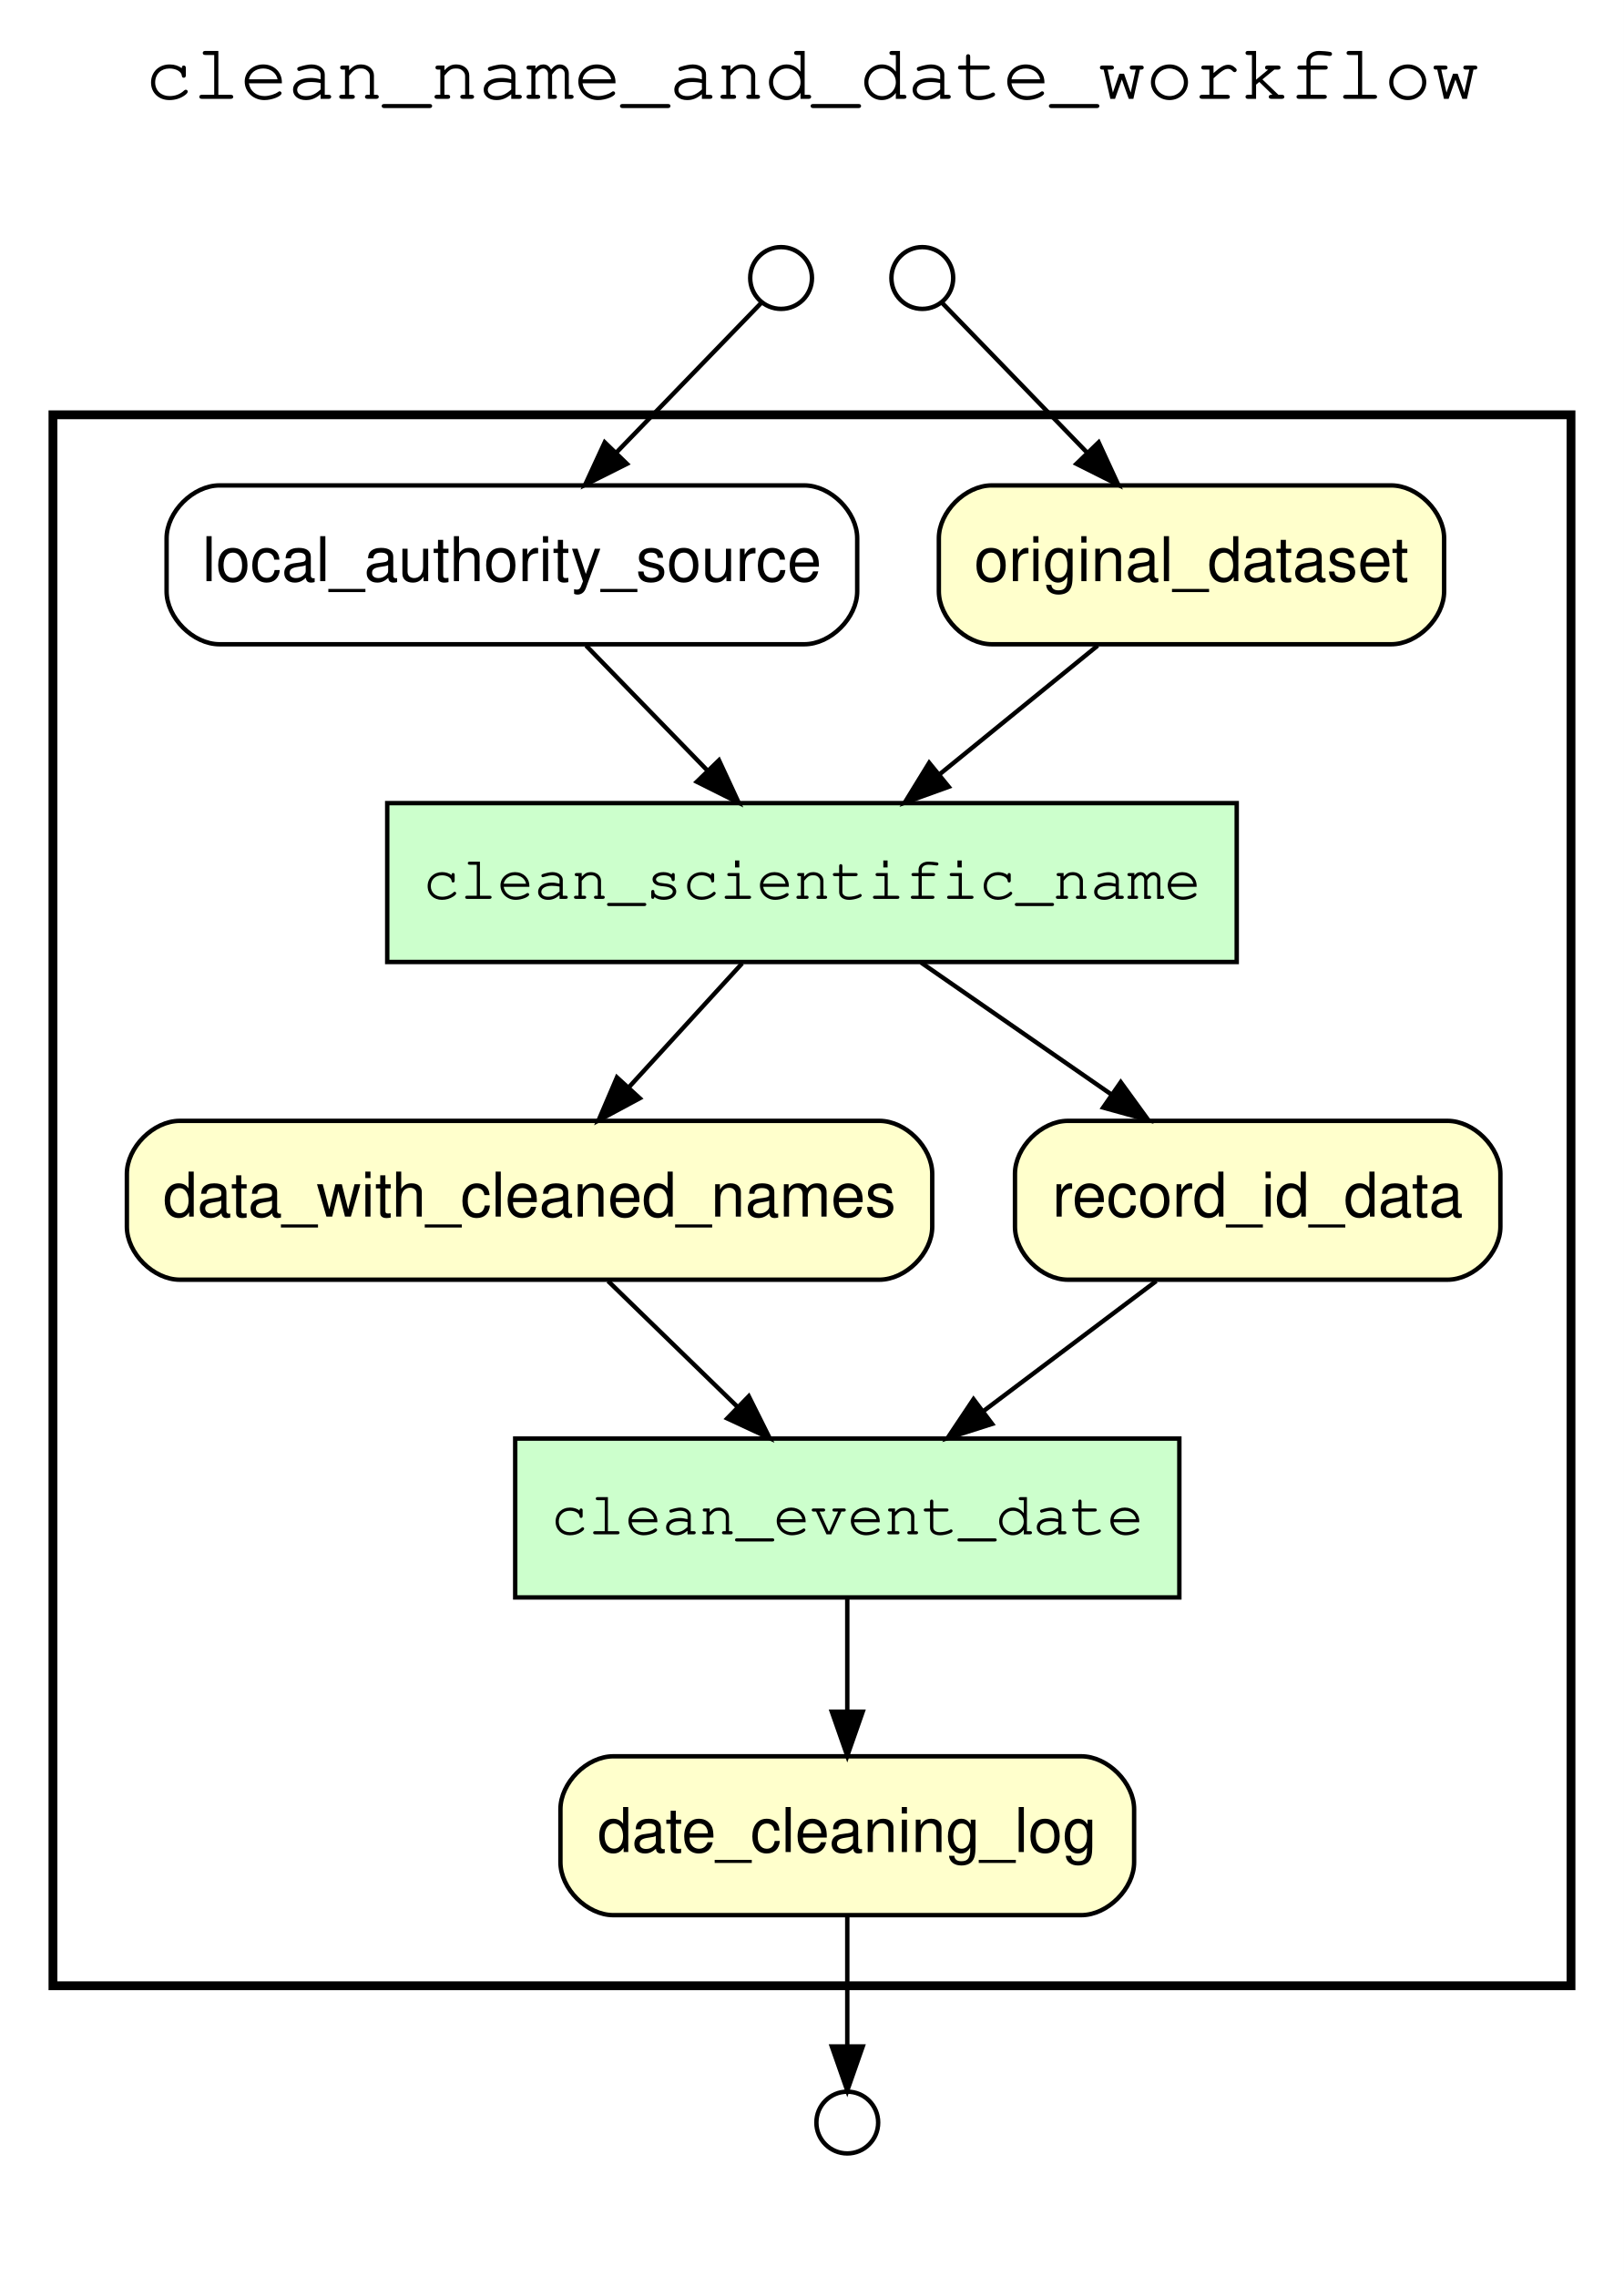
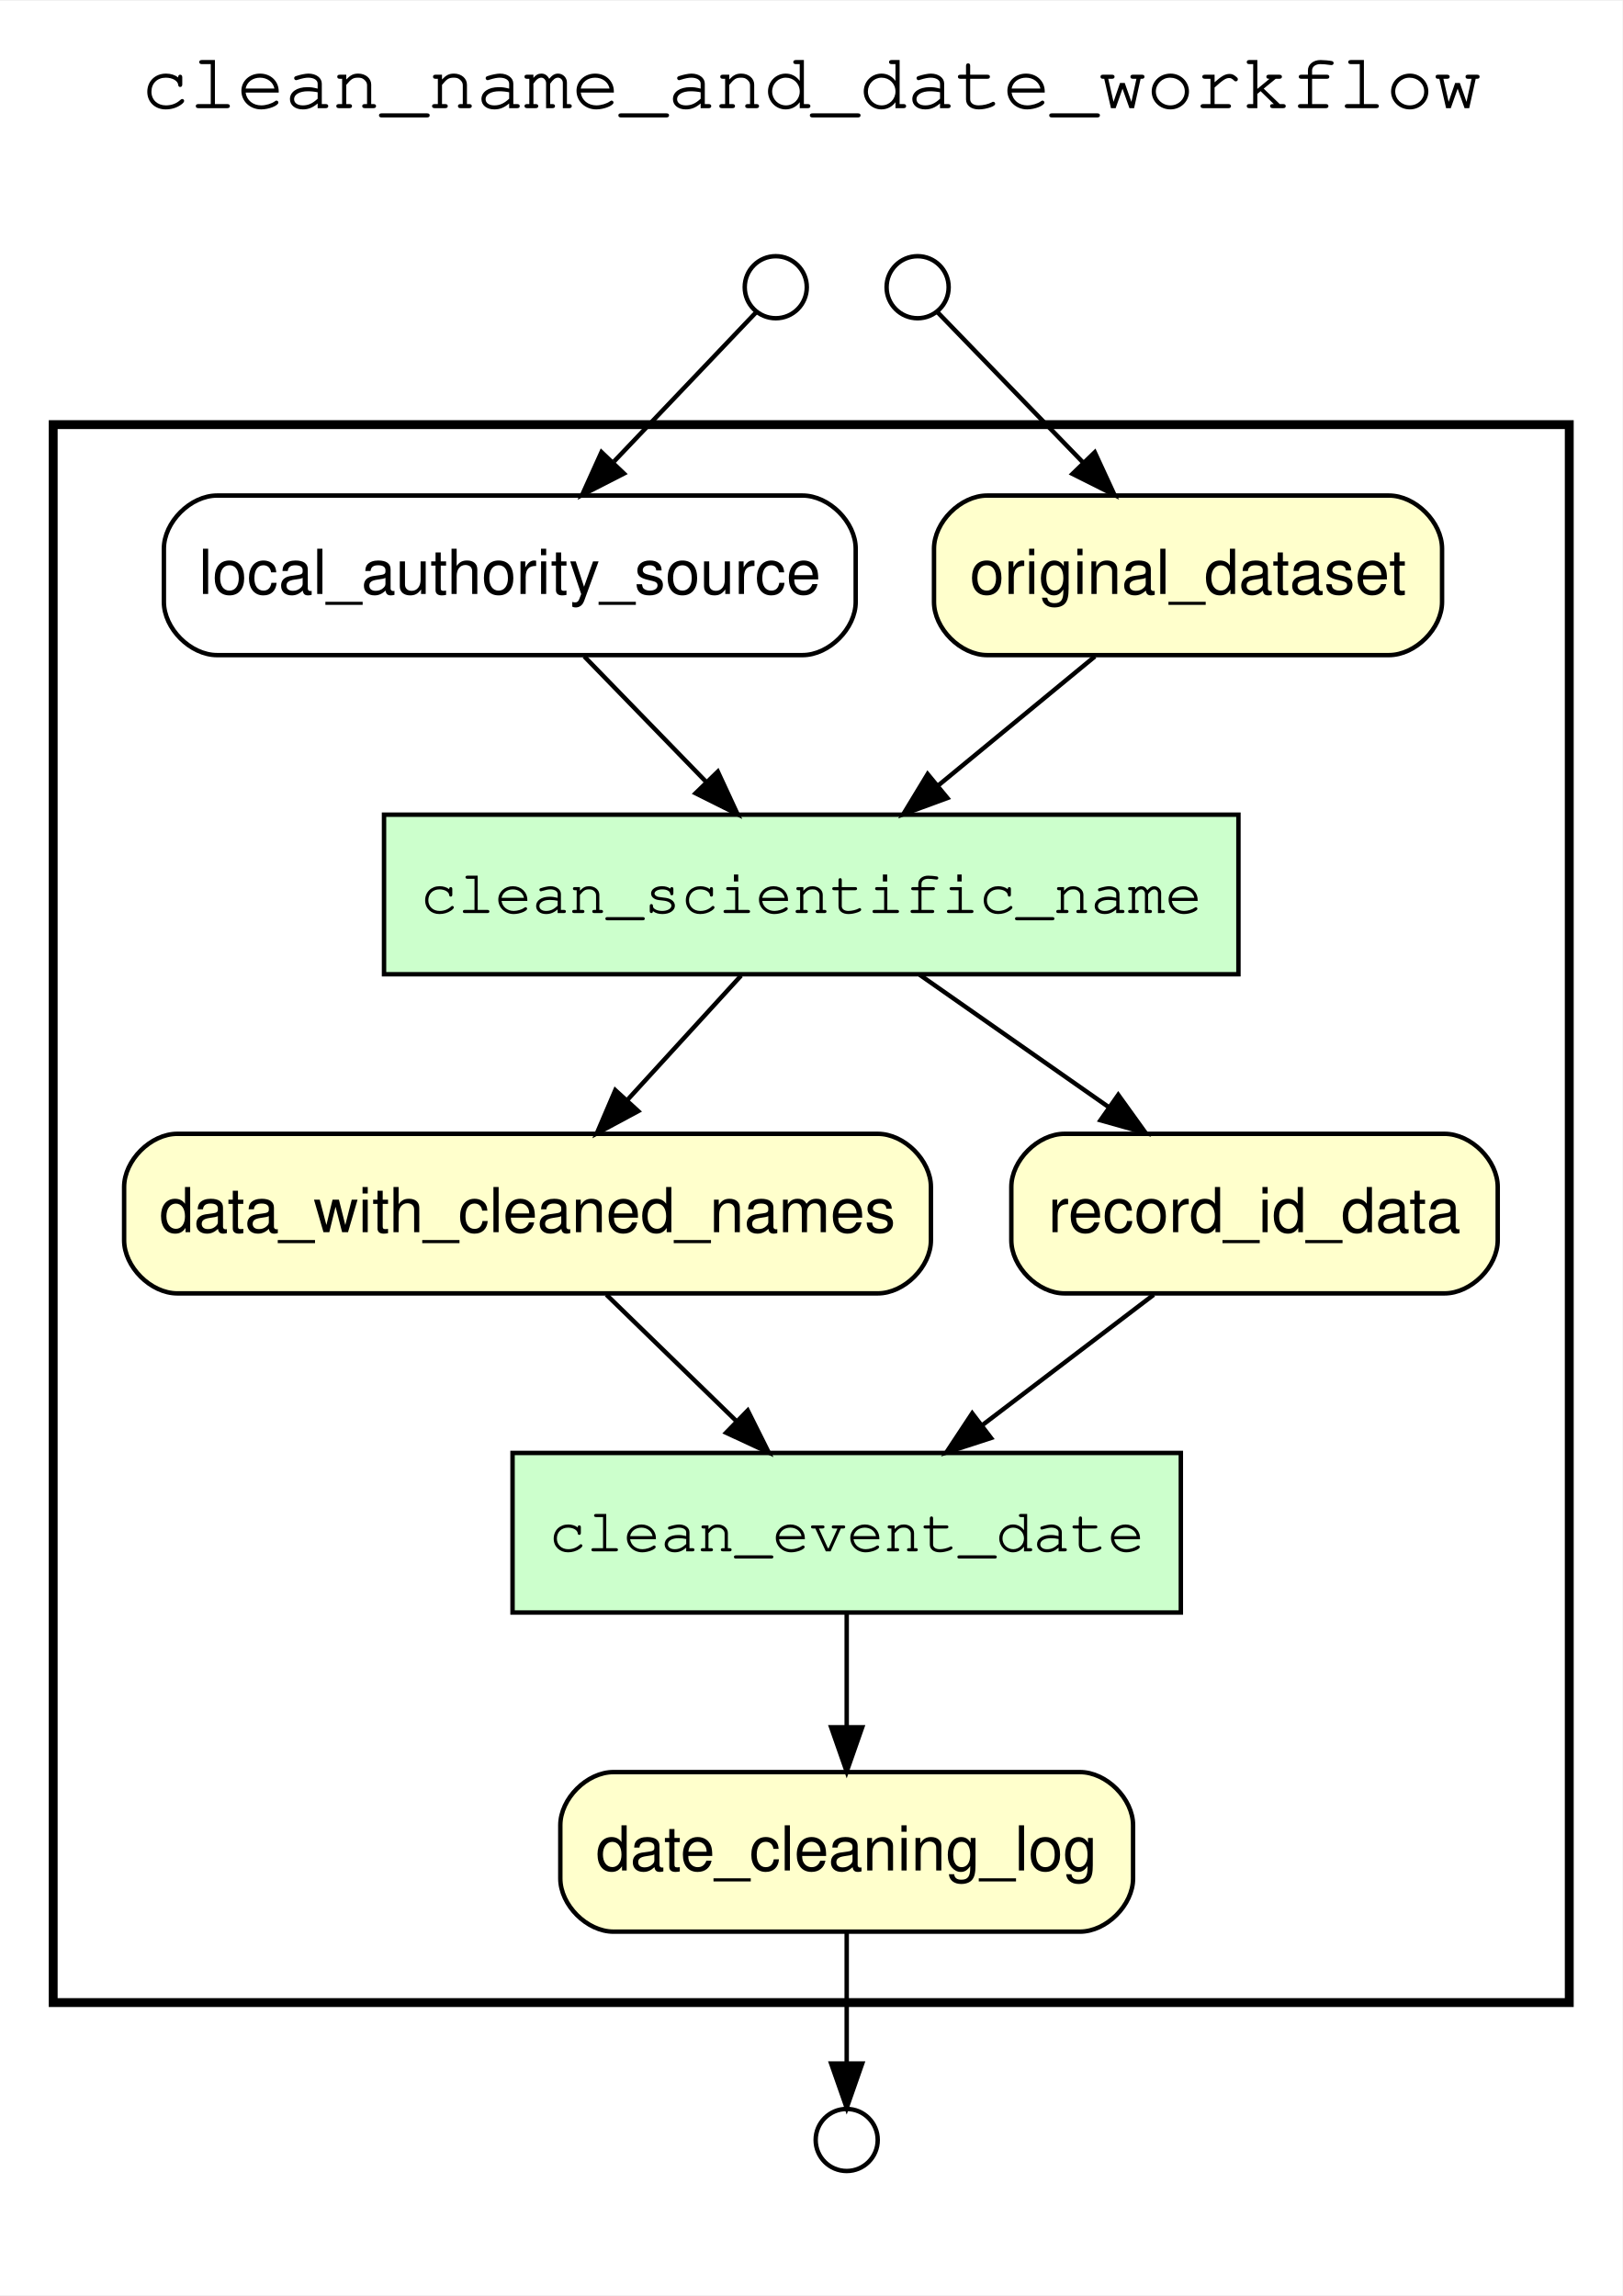
- <svg xmlns="http://www.w3.org/2000/svg" width="368pt" height="516pt" viewBox="0.00 0.00 368.00 516.00">
-   <g id="graph0" class="graph" transform="scale(1 1) rotate(0) translate(4 512)">
-     <polygon fill="white" stroke="none" points="-4,4 -4,-512 364,-512 364,4 -4,4" />
-     <text text-anchor="middle" x="180" y="-489.6" font-family="Courier,monospace" font-size="18.00">clean_name_and_date_workflow</text>
+ <svg xmlns="http://www.w3.org/2000/svg" width="366pt" height="518pt" viewBox="0.00 0.00 366.00 517.60">
+   <g id="graph0" class="graph" transform="scale(1 1) rotate(0) translate(4 513.6)">
+     <polygon fill="white" stroke="none" points="-4,4 -4,-513.6 362,-513.6 362,4 -4,4" />
+     <text text-anchor="middle" x="179" y="-489.4" font-family="Courier,monospace" font-size="18.00">clean_name_and_date_workflow</text>
    <g id="clust1" class="cluster">
-       <polygon fill="none" stroke="black" stroke-width="2" points="8,-62 8,-418 352,-418 352,-62 8,-62" />
+       <polygon fill="none" stroke="black" stroke-width="2" points="8,-62 8,-418 350,-418 350,-62 8,-62" />
    </g>
    <g id="clust2" class="cluster">
-       <polygon fill="none" stroke="white" stroke-width="2" points="16,-70 16,-410 344,-410 344,-70 16,-70" />
+       <polygon fill="none" stroke="white" stroke-width="2" points="16,-70 16,-410 342,-410 342,-70 16,-70" />
    </g>
    <g id="clust3" class="cluster">
-       <polygon fill="none" stroke="white" stroke-width="2" points="150,-426 150,-472 228,-472 228,-426 150,-426" />
+       <polygon fill="none" stroke="white" stroke-width="2" points="148,-426 148,-472 226,-472 226,-426 148,-426" />
    </g>
    <g id="clust4" class="cluster">
-       <polygon fill="none" stroke="white" stroke-width="2" points="158,-434 158,-464 220,-464 220,-434 158,-434" />
+       <polygon fill="none" stroke="white" stroke-width="2" points="156,-434 156,-464 218,-464 218,-434 156,-434" />
    </g>
    <g id="clust5" class="cluster">
-       <polygon fill="none" stroke="white" stroke-width="2" points="165,-8 165,-54 211,-54 211,-8 165,-8" />
+       <polygon fill="none" stroke="white" stroke-width="2" points="164,-8 164,-54 210,-54 210,-8 164,-8" />
    </g>
    <g id="clust6" class="cluster">
-       <polygon fill="none" stroke="white" stroke-width="2" points="173,-16 173,-46 203,-46 203,-16 173,-16" />
+       <polygon fill="none" stroke="white" stroke-width="2" points="172,-16 172,-46 202,-46 202,-16 172,-16" />
    </g>
    <g id="node1" class="node">
-       <polygon fill="#ccffcc" stroke="black" points="276.25,-330 83.75,-330 83.75,-294 276.25,-294 276.25,-330" />
-       <text text-anchor="middle" x="180" y="-308.3" font-family="Courier,monospace" font-size="14.00">clean_scientific_name</text>
+       <polygon fill="#ccffcc" stroke="black" points="275.371,-330 82.629,-330 82.629,-294 275.371,-294 275.371,-330" />
+       <text text-anchor="middle" x="179" y="-307.8" font-family="Courier,monospace" font-size="14.00">clean_scientific_name</text>
    </g>
    <g id="node4" class="node">
-       <path fill="#ffffcc" stroke="black" d="M195.25,-258C195.25,-258 36.75,-258 36.75,-258 30.75,-258 24.75,-252 24.75,-246 24.75,-246 24.75,-234 24.75,-234 24.75,-228 30.75,-222 36.75,-222 36.75,-222 195.25,-222 195.25,-222 201.25,-222 207.25,-228 207.25,-234 207.25,-234 207.25,-246 207.25,-246 207.25,-252 201.25,-258 195.25,-258" />
-       <text text-anchor="middle" x="116" y="-236.3" font-family="Helvetica,sans-Serif" font-size="14.00">data_with_cleaned_names</text>
+       <path fill="#ffffcc" stroke="black" d="M194.001,-258C194.001,-258 35.999,-258 35.999,-258 29.999,-258 23.999,-252 23.999,-246 23.999,-246 23.999,-234 23.999,-234 23.999,-228 29.999,-222 35.999,-222 35.999,-222 194.001,-222 194.001,-222 200.001,-222 206.001,-228 206.001,-234 206.001,-234 206.001,-246 206.001,-246 206.001,-252 200.001,-258 194.001,-258" />
+       <text text-anchor="middle" x="115" y="-235.8" font-family="Helvetica,sans-Serif" font-size="14.00">data_with_cleaned_names</text>
    </g>
    <g id="edge5" class="edge">
-       <path fill="none" stroke="black" d="M164.18,-293.697C156.43,-285.22 146.961,-274.864 138.476,-265.583" />
-       <polygon fill="black" stroke="black" points="140.969,-263.123 131.638,-258.104 135.803,-267.846 140.969,-263.123" />
+       <path fill="none" stroke="black" d="M163.18,-293.697C155.43,-285.22 145.961,-274.864 137.476,-265.583" />
+       <polygon fill="black" stroke="black" points="139.969,-263.123 130.638,-258.104 134.803,-267.846 139.969,-263.123" />
    </g>
    <g id="node5" class="node">
-       <path fill="#ffffcc" stroke="black" d="M324,-258C324,-258 238,-258 238,-258 232,-258 226,-252 226,-246 226,-246 226,-234 226,-234 226,-228 232,-222 238,-222 238,-222 324,-222 324,-222 330,-222 336,-228 336,-234 336,-234 336,-246 336,-246 336,-252 330,-258 324,-258" />
-       <text text-anchor="middle" x="281" y="-236.3" font-family="Helvetica,sans-Serif" font-size="14.00">record_id_data</text>
+       <path fill="#ffffcc" stroke="black" d="M321.862,-258C321.862,-258 236.138,-258 236.138,-258 230.138,-258 224.138,-252 224.138,-246 224.138,-246 224.138,-234 224.138,-234 224.138,-228 230.138,-222 236.138,-222 236.138,-222 321.862,-222 321.862,-222 327.862,-222 333.862,-228 333.862,-234 333.862,-234 333.862,-246 333.862,-246 333.862,-252 327.862,-258 321.862,-258" />
+       <text text-anchor="middle" x="279" y="-235.8" font-family="Helvetica,sans-Serif" font-size="14.00">record_id_data</text>
    </g>
    <g id="edge6" class="edge">
-       <path fill="none" stroke="black" d="M204.707,-293.876C217.669,-284.893 233.728,-273.763 247.765,-264.034" />
-       <polygon fill="black" stroke="black" points="249.972,-266.763 256.198,-258.19 245.985,-261.009 249.972,-266.763" />
+       <path fill="none" stroke="black" d="M203.463,-293.876C216.296,-284.893 232.196,-273.763 246.094,-264.034" />
+       <polygon fill="black" stroke="black" points="248.258,-266.792 254.443,-258.19 244.244,-261.057 248.258,-266.792" />
    </g>
    <g id="node2" class="node">
-       <polygon fill="#ccffcc" stroke="black" points="263.25,-186 112.75,-186 112.75,-150 263.25,-150 263.25,-186" />
-       <text text-anchor="middle" x="188" y="-164.3" font-family="Courier,monospace" font-size="14.00">clean_event_date</text>
+       <polygon fill="#ccffcc" stroke="black" points="262.378,-186 111.622,-186 111.622,-150 262.378,-150 262.378,-186" />
+       <text text-anchor="middle" x="187" y="-163.8" font-family="Courier,monospace" font-size="14.00">clean_event_date</text>
    </g>
    <g id="node6" class="node">
-       <path fill="#ffffcc" stroke="black" d="M241,-114C241,-114 135,-114 135,-114 129,-114 123,-108 123,-102 123,-102 123,-90 123,-90 123,-84 129,-78 135,-78 135,-78 241,-78 241,-78 247,-78 253,-84 253,-90 253,-90 253,-102 253,-102 253,-108 247,-114 241,-114" />
-       <text text-anchor="middle" x="188" y="-92.3" font-family="Helvetica,sans-Serif" font-size="14.00">date_cleaning_log</text>
+       <path fill="#ffffcc" stroke="black" d="M239.602,-114C239.602,-114 134.398,-114 134.398,-114 128.398,-114 122.398,-108 122.398,-102 122.398,-102 122.398,-90 122.398,-90 122.398,-84 128.398,-78 134.398,-78 134.398,-78 239.602,-78 239.602,-78 245.602,-78 251.602,-84 251.602,-90 251.602,-90 251.602,-102 251.602,-102 251.602,-108 245.602,-114 239.602,-114" />
+       <text text-anchor="middle" x="187" y="-91.8" font-family="Helvetica,sans-Serif" font-size="14.00">date_cleaning_log</text>
    </g>
    <g id="edge7" class="edge">
-       <path fill="none" stroke="black" d="M188,-149.697C188,-141.983 188,-132.712 188,-124.112" />
-       <polygon fill="black" stroke="black" points="191.5,-124.104 188,-114.104 184.5,-124.104 191.5,-124.104" />
+       <path fill="none" stroke="black" d="M187,-149.697C187,-141.983 187,-132.712 187,-124.112" />
+       <polygon fill="black" stroke="black" points="190.5,-124.104 187,-114.104 183.5,-124.104 190.5,-124.104" />
    </g>
    <g id="node3" class="node">
-       <path fill="#ffffcc" stroke="black" d="M311.25,-402C311.25,-402 220.75,-402 220.75,-402 214.75,-402 208.75,-396 208.75,-390 208.75,-390 208.75,-378 208.75,-378 208.75,-372 214.75,-366 220.75,-366 220.75,-366 311.25,-366 311.25,-366 317.25,-366 323.25,-372 323.25,-378 323.25,-378 323.25,-390 323.25,-390 323.25,-396 317.25,-402 311.25,-402" />
-       <text text-anchor="middle" x="266" y="-380.3" font-family="Helvetica,sans-Serif" font-size="14.00">original_dataset</text>
+       <path fill="#ffffcc" stroke="black" d="M309.305,-402C309.305,-402 218.695,-402 218.695,-402 212.695,-402 206.695,-396 206.695,-390 206.695,-390 206.695,-378 206.695,-378 206.695,-372 212.695,-366 218.695,-366 218.695,-366 309.305,-366 309.305,-366 315.305,-366 321.305,-372 321.305,-378 321.305,-378 321.305,-390 321.305,-390 321.305,-396 315.305,-402 309.305,-402" />
+       <text text-anchor="middle" x="264" y="-379.8" font-family="Helvetica,sans-Serif" font-size="14.00">original_dataset</text>
    </g>
    <g id="edge3" class="edge">
-       <path fill="none" stroke="black" d="M244.742,-365.697C233.911,-356.881 220.582,-346.032 208.84,-336.474" />
-       <polygon fill="black" stroke="black" points="210.979,-333.703 201.014,-330.104 206.56,-339.132 210.979,-333.703" />
+       <path fill="none" stroke="black" d="M242.989,-365.697C232.284,-356.881 219.11,-346.032 207.504,-336.474" />
+       <polygon fill="black" stroke="black" points="209.714,-333.76 199.77,-330.104 205.264,-339.163 209.714,-333.76" />
    </g>
    <g id="edge2" class="edge">
-       <path fill="none" stroke="black" d="M133.798,-221.697C142.604,-213.135 153.382,-202.656 163.001,-193.304" />
-       <polygon fill="black" stroke="black" points="165.677,-195.585 170.407,-186.104 160.797,-190.566 165.677,-195.585" />
+       <path fill="none" stroke="black" d="M132.798,-221.697C141.604,-213.135 152.382,-202.656 162.001,-193.304" />
+       <polygon fill="black" stroke="black" points="164.677,-195.585 169.407,-186.104 159.797,-190.566 164.677,-195.585" />
    </g>
    <g id="edge1" class="edge">
-       <path fill="none" stroke="black" d="M258.011,-221.697C246.186,-212.796 231.608,-201.823 218.821,-192.199" />
-       <polygon fill="black" stroke="black" points="220.819,-189.322 210.724,-186.104 216.609,-194.915 220.819,-189.322" />
+       <path fill="none" stroke="black" d="M256.258,-221.697C244.56,-212.796 230.139,-201.823 217.49,-192.199" />
+       <polygon fill="black" stroke="black" points="219.558,-189.374 209.48,-186.104 215.319,-194.945 219.558,-189.374" />
    </g>
    <g id="node10" class="node">
-       <ellipse fill="none" stroke="black" cx="188" cy="-31" rx="7" ry="7" />
+       <ellipse fill="none" stroke="black" cx="187" cy="-31" rx="7" ry="7" />
    </g>
    <g id="edge10" class="edge">
-       <path fill="none" stroke="black" d="M188,-77.785C188,-68.666 188,-57.52 188,-48.508" />
-       <polygon fill="black" stroke="black" points="191.5,-48.242 188,-38.242 184.5,-48.242 191.5,-48.242" />
+       <path fill="none" stroke="black" d="M187,-77.785C187,-68.666 187,-57.52 187,-48.508" />
+       <polygon fill="black" stroke="black" points="190.5,-48.242 187,-38.242 183.5,-48.242 190.5,-48.242" />
    </g>
    <g id="node7" class="node">
-       <path fill="#ffffff" stroke="black" d="M178.25,-402C178.25,-402 45.75,-402 45.75,-402 39.75,-402 33.75,-396 33.75,-390 33.75,-390 33.75,-378 33.75,-378 33.75,-372 39.75,-366 45.75,-366 45.75,-366 178.25,-366 178.25,-366 184.25,-366 190.25,-372 190.25,-378 190.25,-378 190.25,-390 190.25,-390 190.25,-396 184.25,-402 178.25,-402" />
-       <text text-anchor="middle" x="112" y="-380.3" font-family="Helvetica,sans-Serif" font-size="14.00">local_authority_source</text>
+       <path fill="#ffffff" stroke="black" d="M177.031,-402C177.031,-402 44.969,-402 44.969,-402 38.969,-402 32.969,-396 32.969,-390 32.969,-390 32.969,-378 32.969,-378 32.969,-372 38.969,-366 44.969,-366 44.969,-366 177.031,-366 177.031,-366 183.031,-366 189.031,-372 189.031,-378 189.031,-378 189.031,-390 189.031,-390 189.031,-396 183.031,-402 177.031,-402" />
+       <text text-anchor="middle" x="111" y="-379.8" font-family="Helvetica,sans-Serif" font-size="14.00">local_authority_source</text>
    </g>
    <g id="edge4" class="edge">
-       <path fill="none" stroke="black" d="M128.809,-365.697C137.126,-357.135 147.305,-346.656 156.39,-337.304" />
-       <polygon fill="black" stroke="black" points="158.927,-339.716 163.384,-330.104 153.906,-334.838 158.927,-339.716" />
+       <path fill="none" stroke="black" d="M127.809,-365.697C136.126,-357.135 146.305,-346.656 155.39,-337.304" />
+       <polygon fill="black" stroke="black" points="157.927,-339.716 162.384,-330.104 152.906,-334.838 157.927,-339.716" />
    </g>
    <g id="node8" class="node">
-       <ellipse fill="none" stroke="black" cx="205" cy="-449" rx="7" ry="7" />
+       <ellipse fill="none" stroke="black" cx="203" cy="-449" rx="7" ry="7" />
    </g>
    <g id="edge8" class="edge">
-       <path fill="none" stroke="black" d="M209.387,-443.469C216.283,-436.347 230.143,-422.033 242.422,-409.351" />
-       <polygon fill="black" stroke="black" points="244.963,-411.758 249.405,-402.14 239.934,-406.889 244.963,-411.758" />
+       <path fill="none" stroke="black" d="M207.387,-443.469C214.283,-436.347 228.143,-422.033 240.422,-409.351" />
+       <polygon fill="black" stroke="black" points="242.963,-411.758 247.405,-402.14 237.934,-406.889 242.963,-411.758" />
    </g>
    <g id="node9" class="node">
-       <ellipse fill="none" stroke="black" cx="173" cy="-449" rx="7" ry="7" />
+       <ellipse fill="none" stroke="black" cx="171" cy="-449" rx="7" ry="7" />
    </g>
    <g id="edge9" class="edge">
-       <path fill="none" stroke="black" d="M168.613,-443.469C161.717,-436.347 147.857,-422.033 135.578,-409.351" />
-       <polygon fill="black" stroke="black" points="138.066,-406.889 128.595,-402.14 133.037,-411.758 138.066,-406.889" />
+       <path fill="none" stroke="black" d="M166.685,-443.469C159.965,-436.413 146.524,-422.3 134.531,-409.707" />
+       <polygon fill="black" stroke="black" points="136.755,-406.967 127.323,-402.14 131.686,-411.795 136.755,-406.967" />
    </g>
  </g>
</svg>
